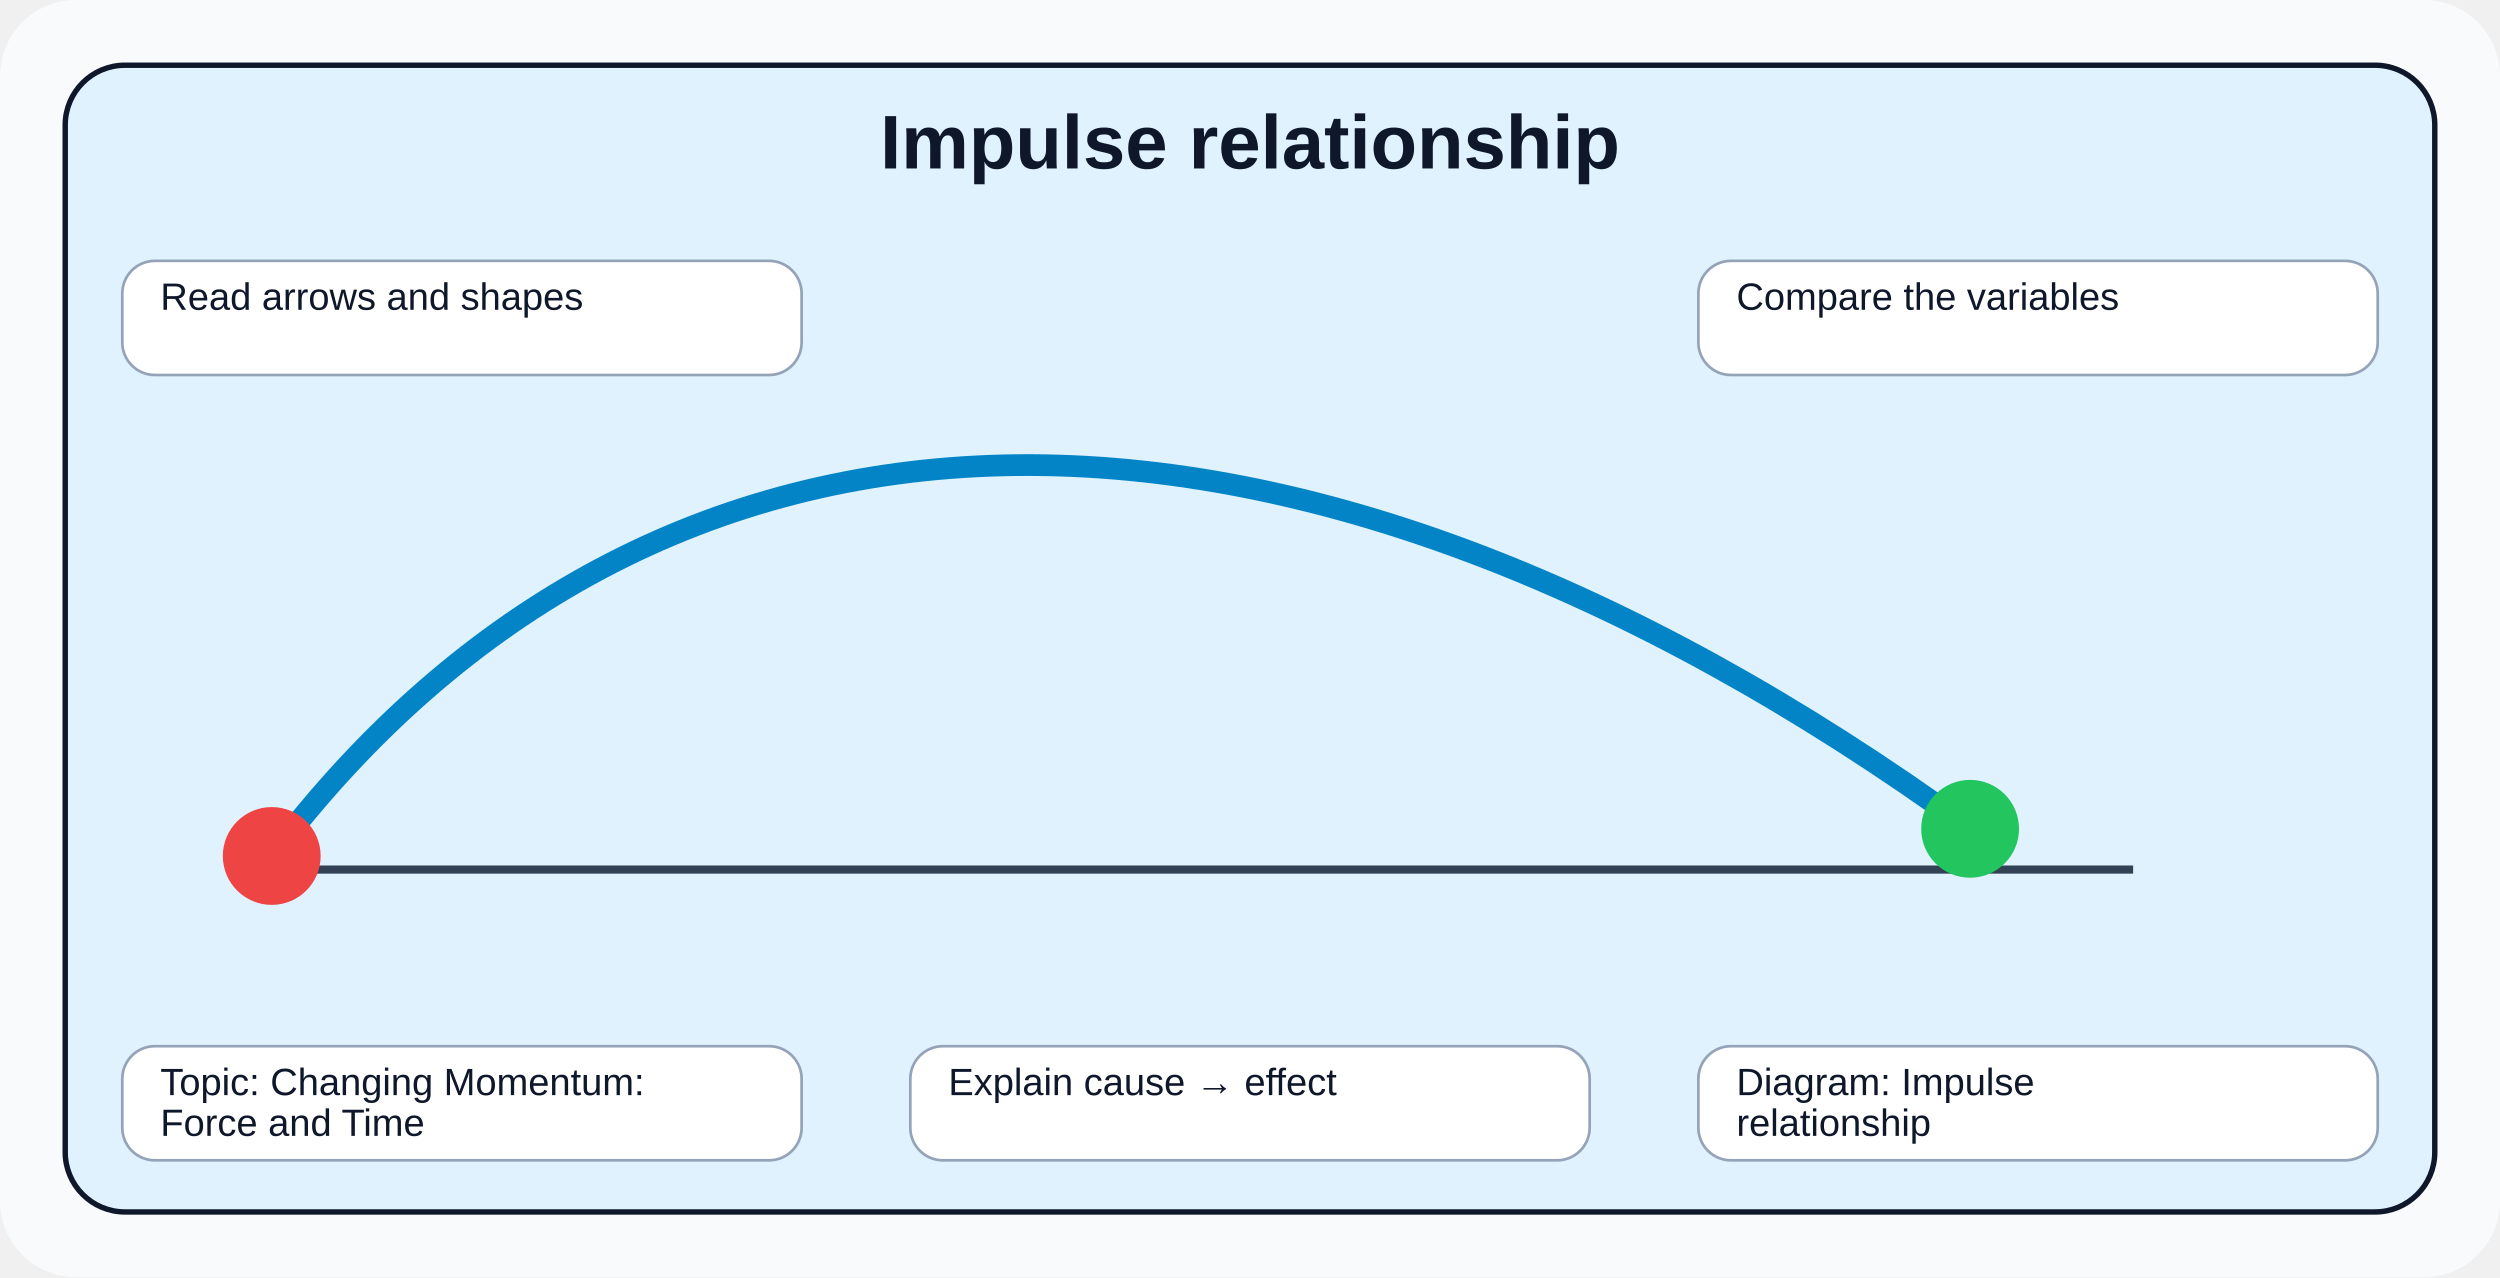
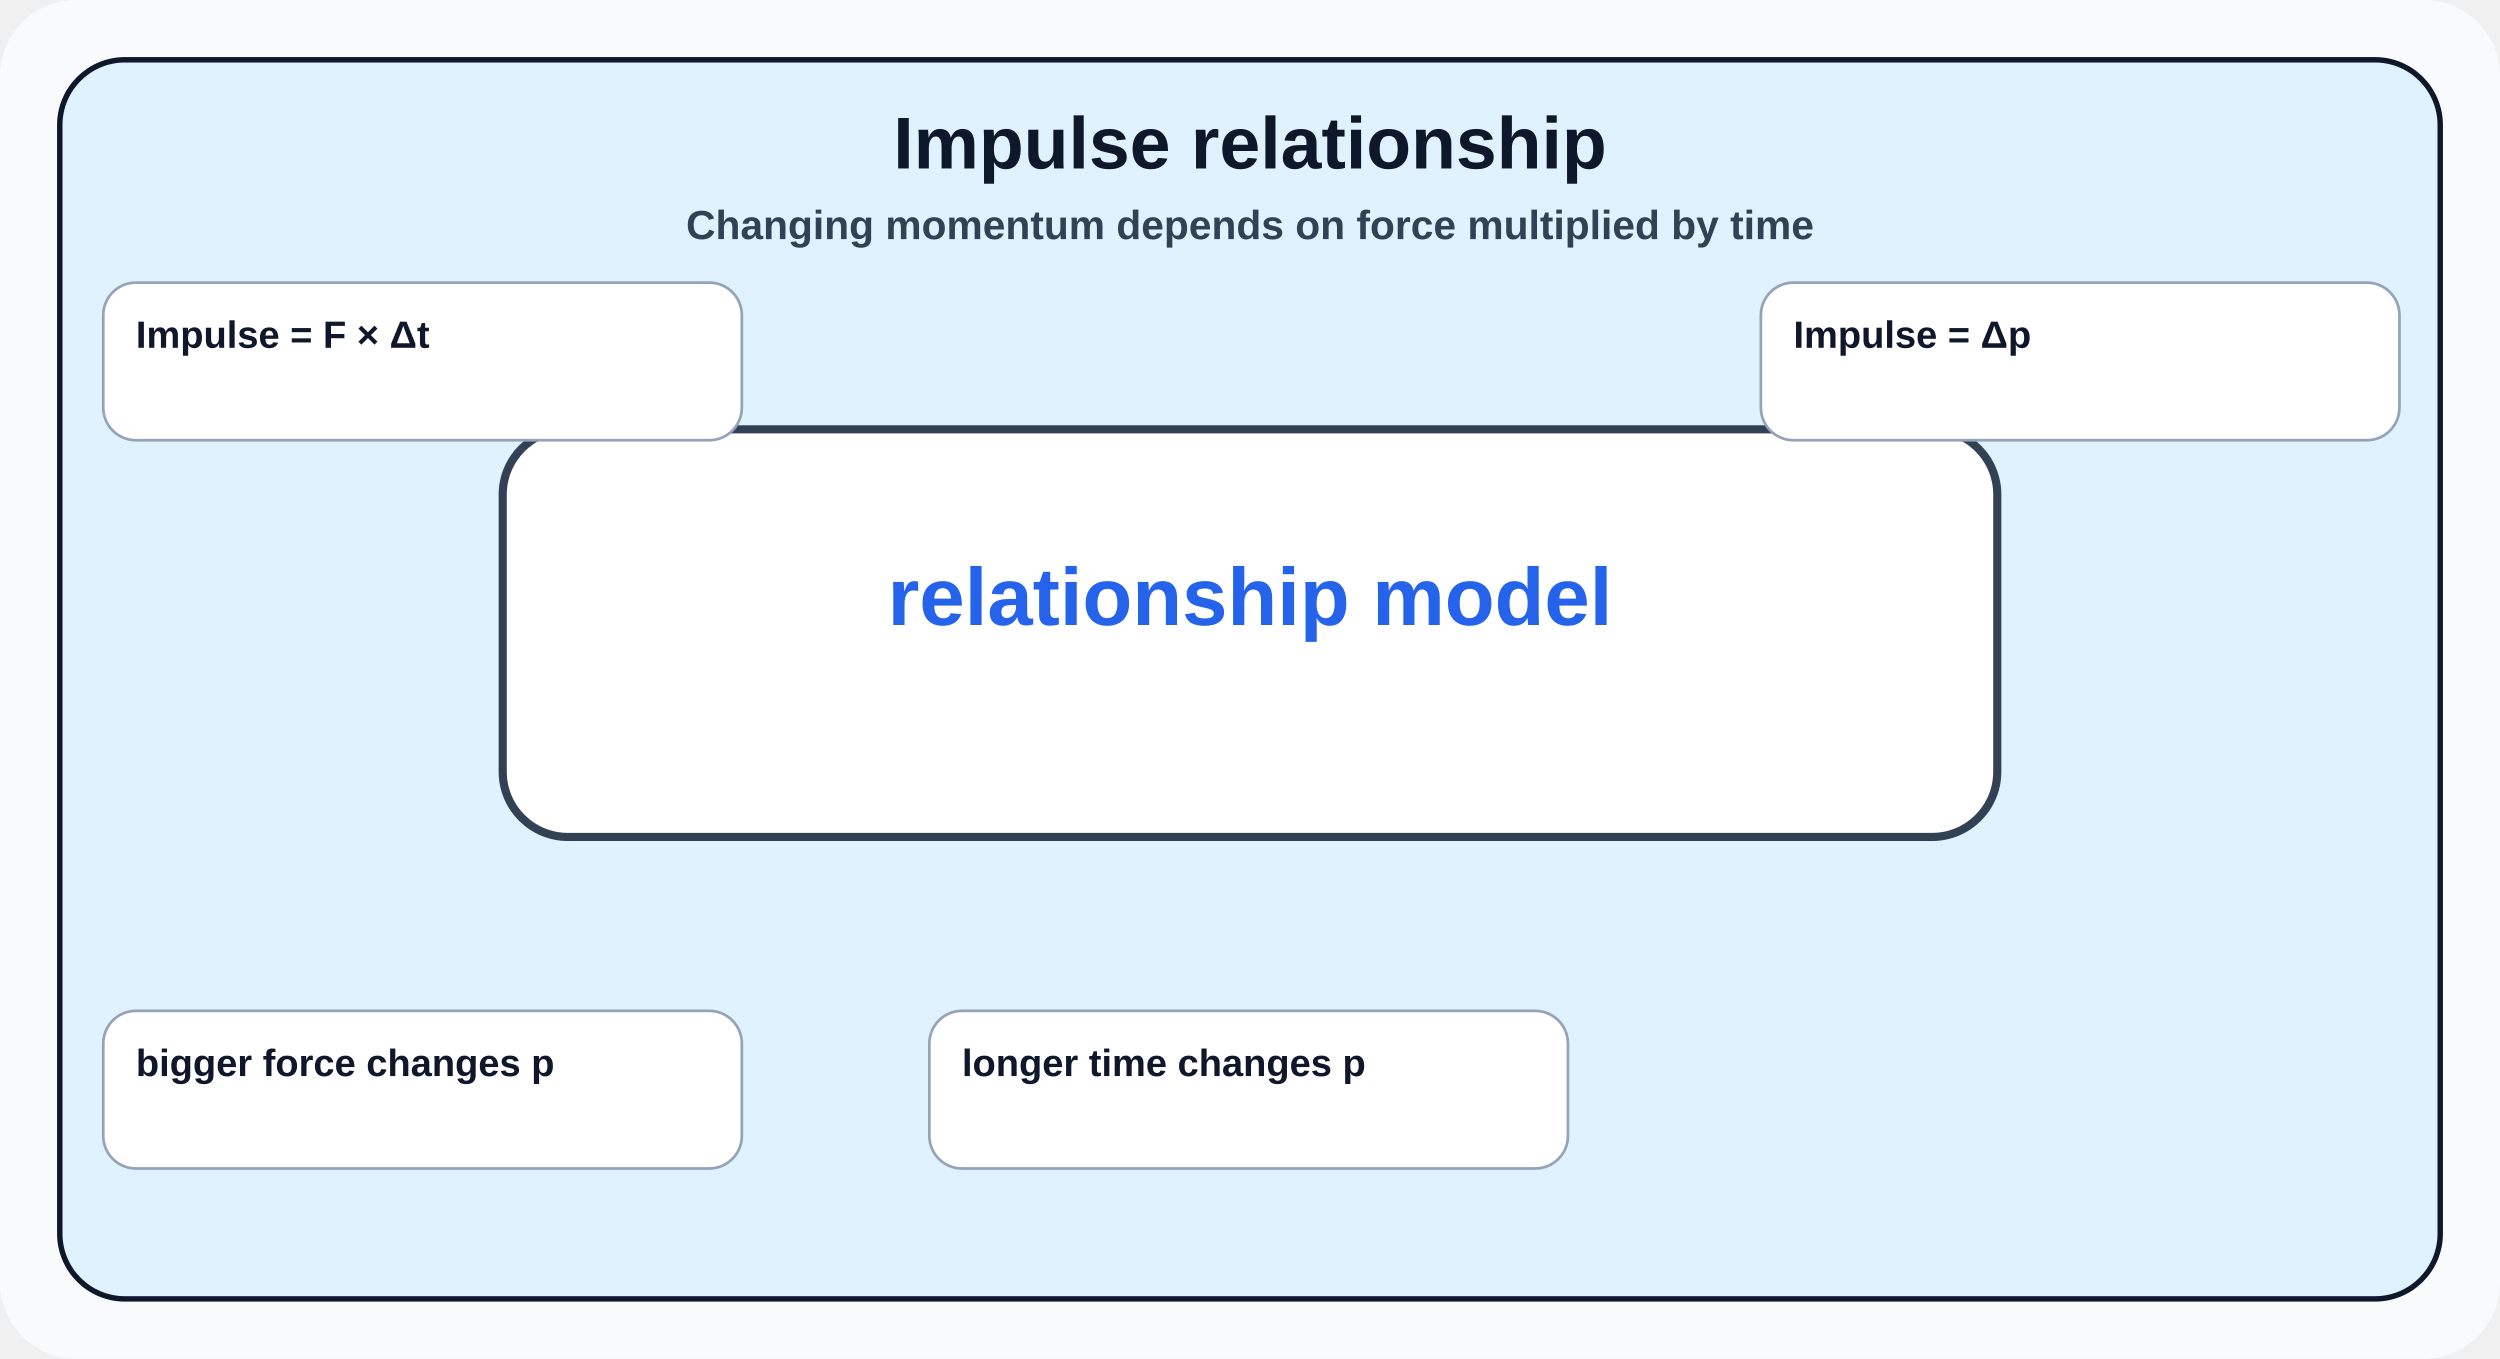
- <svg xmlns="http://www.w3.org/2000/svg" width="100%" height="470" viewBox="0 0 920 470" role="img" aria-labelledby="title desc">
-   <rect width="920" height="470" rx="28" fill="#f8fafc" />
-   <rect x="24" y="24" width="872" height="422" rx="22" fill="#e0f2fe" stroke="#0f172a" stroke-width="2" />
-   <text x="460" y="62" text-anchor="middle" font-family="Arial, sans-serif" font-size="28" font-weight="700" fill="#0f172a">Impulse relationship</text>
-   <path d="M100 315 C240 130, 470 120, 725 305" fill="none" stroke="#0284c7" stroke-width="8" />
-   <line x1="100" y1="320" x2="785" y2="320" stroke="#334155" stroke-width="3" />
-   <circle cx="100" cy="315" r="18" fill="#ef4444" />
-   <circle cx="725" cy="305" r="18" fill="#22c55e" />
-   <rect x="45" y="385" width="250" height="42" rx="12" fill="#ffffff" stroke="#94a3b8" />
-   <text x="59" y="403" font-family="Arial, sans-serif" font-size="14" fill="#0f172a">Topic: Changing Momentum:</text>
-   <text x="59" y="418" font-family="Arial, sans-serif" font-size="14" fill="#0f172a">Force and Time</text>
-   <rect x="625" y="385" width="250" height="42" rx="12" fill="#ffffff" stroke="#94a3b8" />
-   <text x="639" y="403" font-family="Arial, sans-serif" font-size="14" fill="#0f172a">Diagram: Impulse</text>
-   <text x="639" y="418" font-family="Arial, sans-serif" font-size="14" fill="#0f172a">relationship</text>
-   <rect x="45" y="96" width="250" height="42" rx="12" fill="#ffffff" stroke="#94a3b8" />
-   <text x="59" y="114" font-family="Arial, sans-serif" font-size="14" fill="#0f172a">Read arrows and shapes</text>
-   <rect x="625" y="96" width="250" height="42" rx="12" fill="#ffffff" stroke="#94a3b8" />
-   <text x="639" y="114" font-family="Arial, sans-serif" font-size="14" fill="#0f172a">Compare the variables</text>
-   <rect x="335" y="385" width="250" height="42" rx="12" fill="#ffffff" stroke="#94a3b8" />
-   <text x="349" y="403" font-family="Arial, sans-serif" font-size="14" fill="#0f172a">Explain cause → effect</text>
+ <svg xmlns="http://www.w3.org/2000/svg" width="100%" height="500" viewBox="0 0 920 500" role="img" aria-labelledby="title desc">
+   <rect width="920" height="500" rx="28" fill="#f8fafc" />
+   <rect x="22" y="22" width="876" height="456" rx="24" fill="#e0f2fe" stroke="#0f172a" stroke-width="2" />
+   <text x="460" y="62" text-anchor="middle" font-family="Arial, sans-serif" font-size="27" font-weight="800" fill="#0f172a">Impulse relationship</text>
+   <text x="460" y="88" text-anchor="middle" font-family="Arial, sans-serif" font-size="15" font-weight="600" fill="#334155">Changing momentum depends on force multiplied by time</text>
+   <rect x="185" y="158" width="550" height="150" rx="24" fill="#ffffff" stroke="#334155" stroke-width="3" />
+   <text x="460" y="230" text-anchor="middle" font-family="Arial, sans-serif" font-size="30" font-weight="800" fill="#2563eb">relationship model</text>
+   <rect x="38" y="104" width="235" height="58" rx="12" fill="#ffffff" stroke="#94a3b8" />
+   <text x="50" y="128" text-anchor="start" font-family="Arial, sans-serif" font-size="14" font-weight="600" fill="#0f172a">Impulse = F × Δt</text>
+   <rect x="648" y="104" width="235" height="58" rx="12" fill="#ffffff" stroke="#94a3b8" />
+   <text x="660" y="128" text-anchor="start" font-family="Arial, sans-serif" font-size="14" font-weight="600" fill="#0f172a">Impulse = Δp</text>
+   <rect x="38" y="372" width="235" height="58" rx="12" fill="#ffffff" stroke="#94a3b8" />
+   <text x="50" y="396" text-anchor="start" font-family="Arial, sans-serif" font-size="14" font-weight="600" fill="#0f172a">bigger force changes p</text>
+   <rect x="342" y="372" width="235" height="58" rx="12" fill="#ffffff" stroke="#94a3b8" />
+   <text x="354" y="396" text-anchor="start" font-family="Arial, sans-serif" font-size="14" font-weight="600" fill="#0f172a">longer time changes p</text>
</svg>
